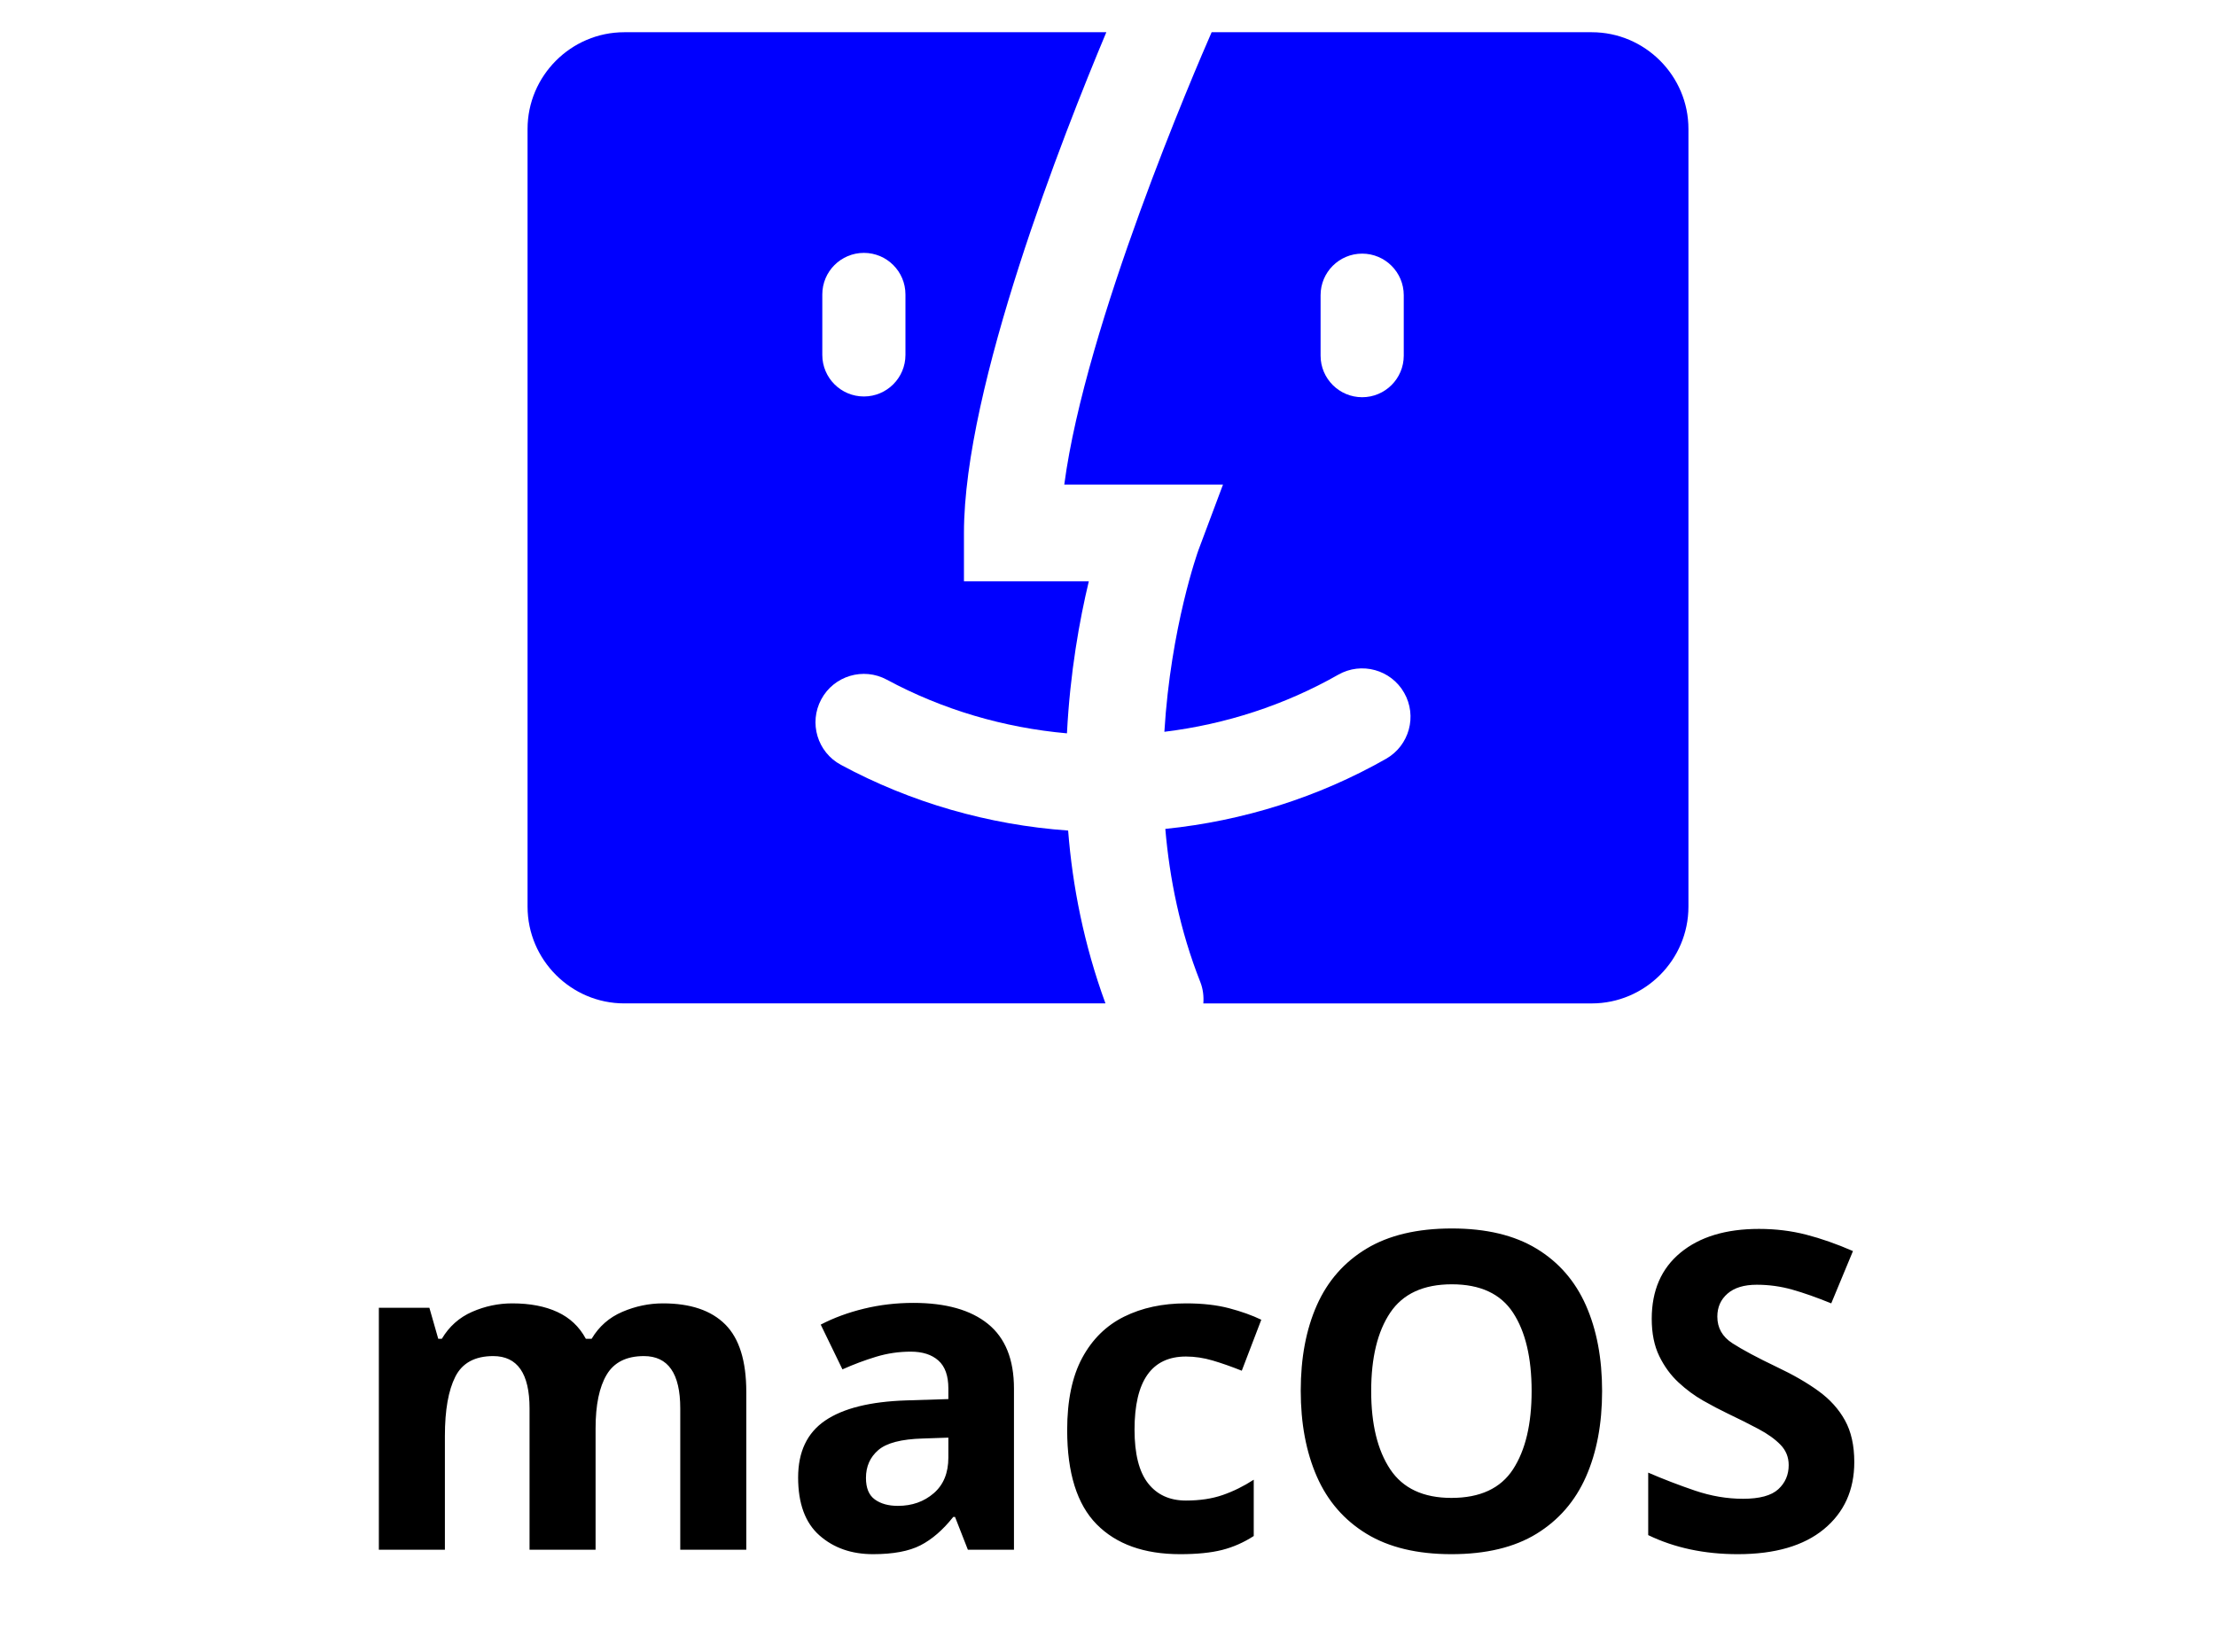
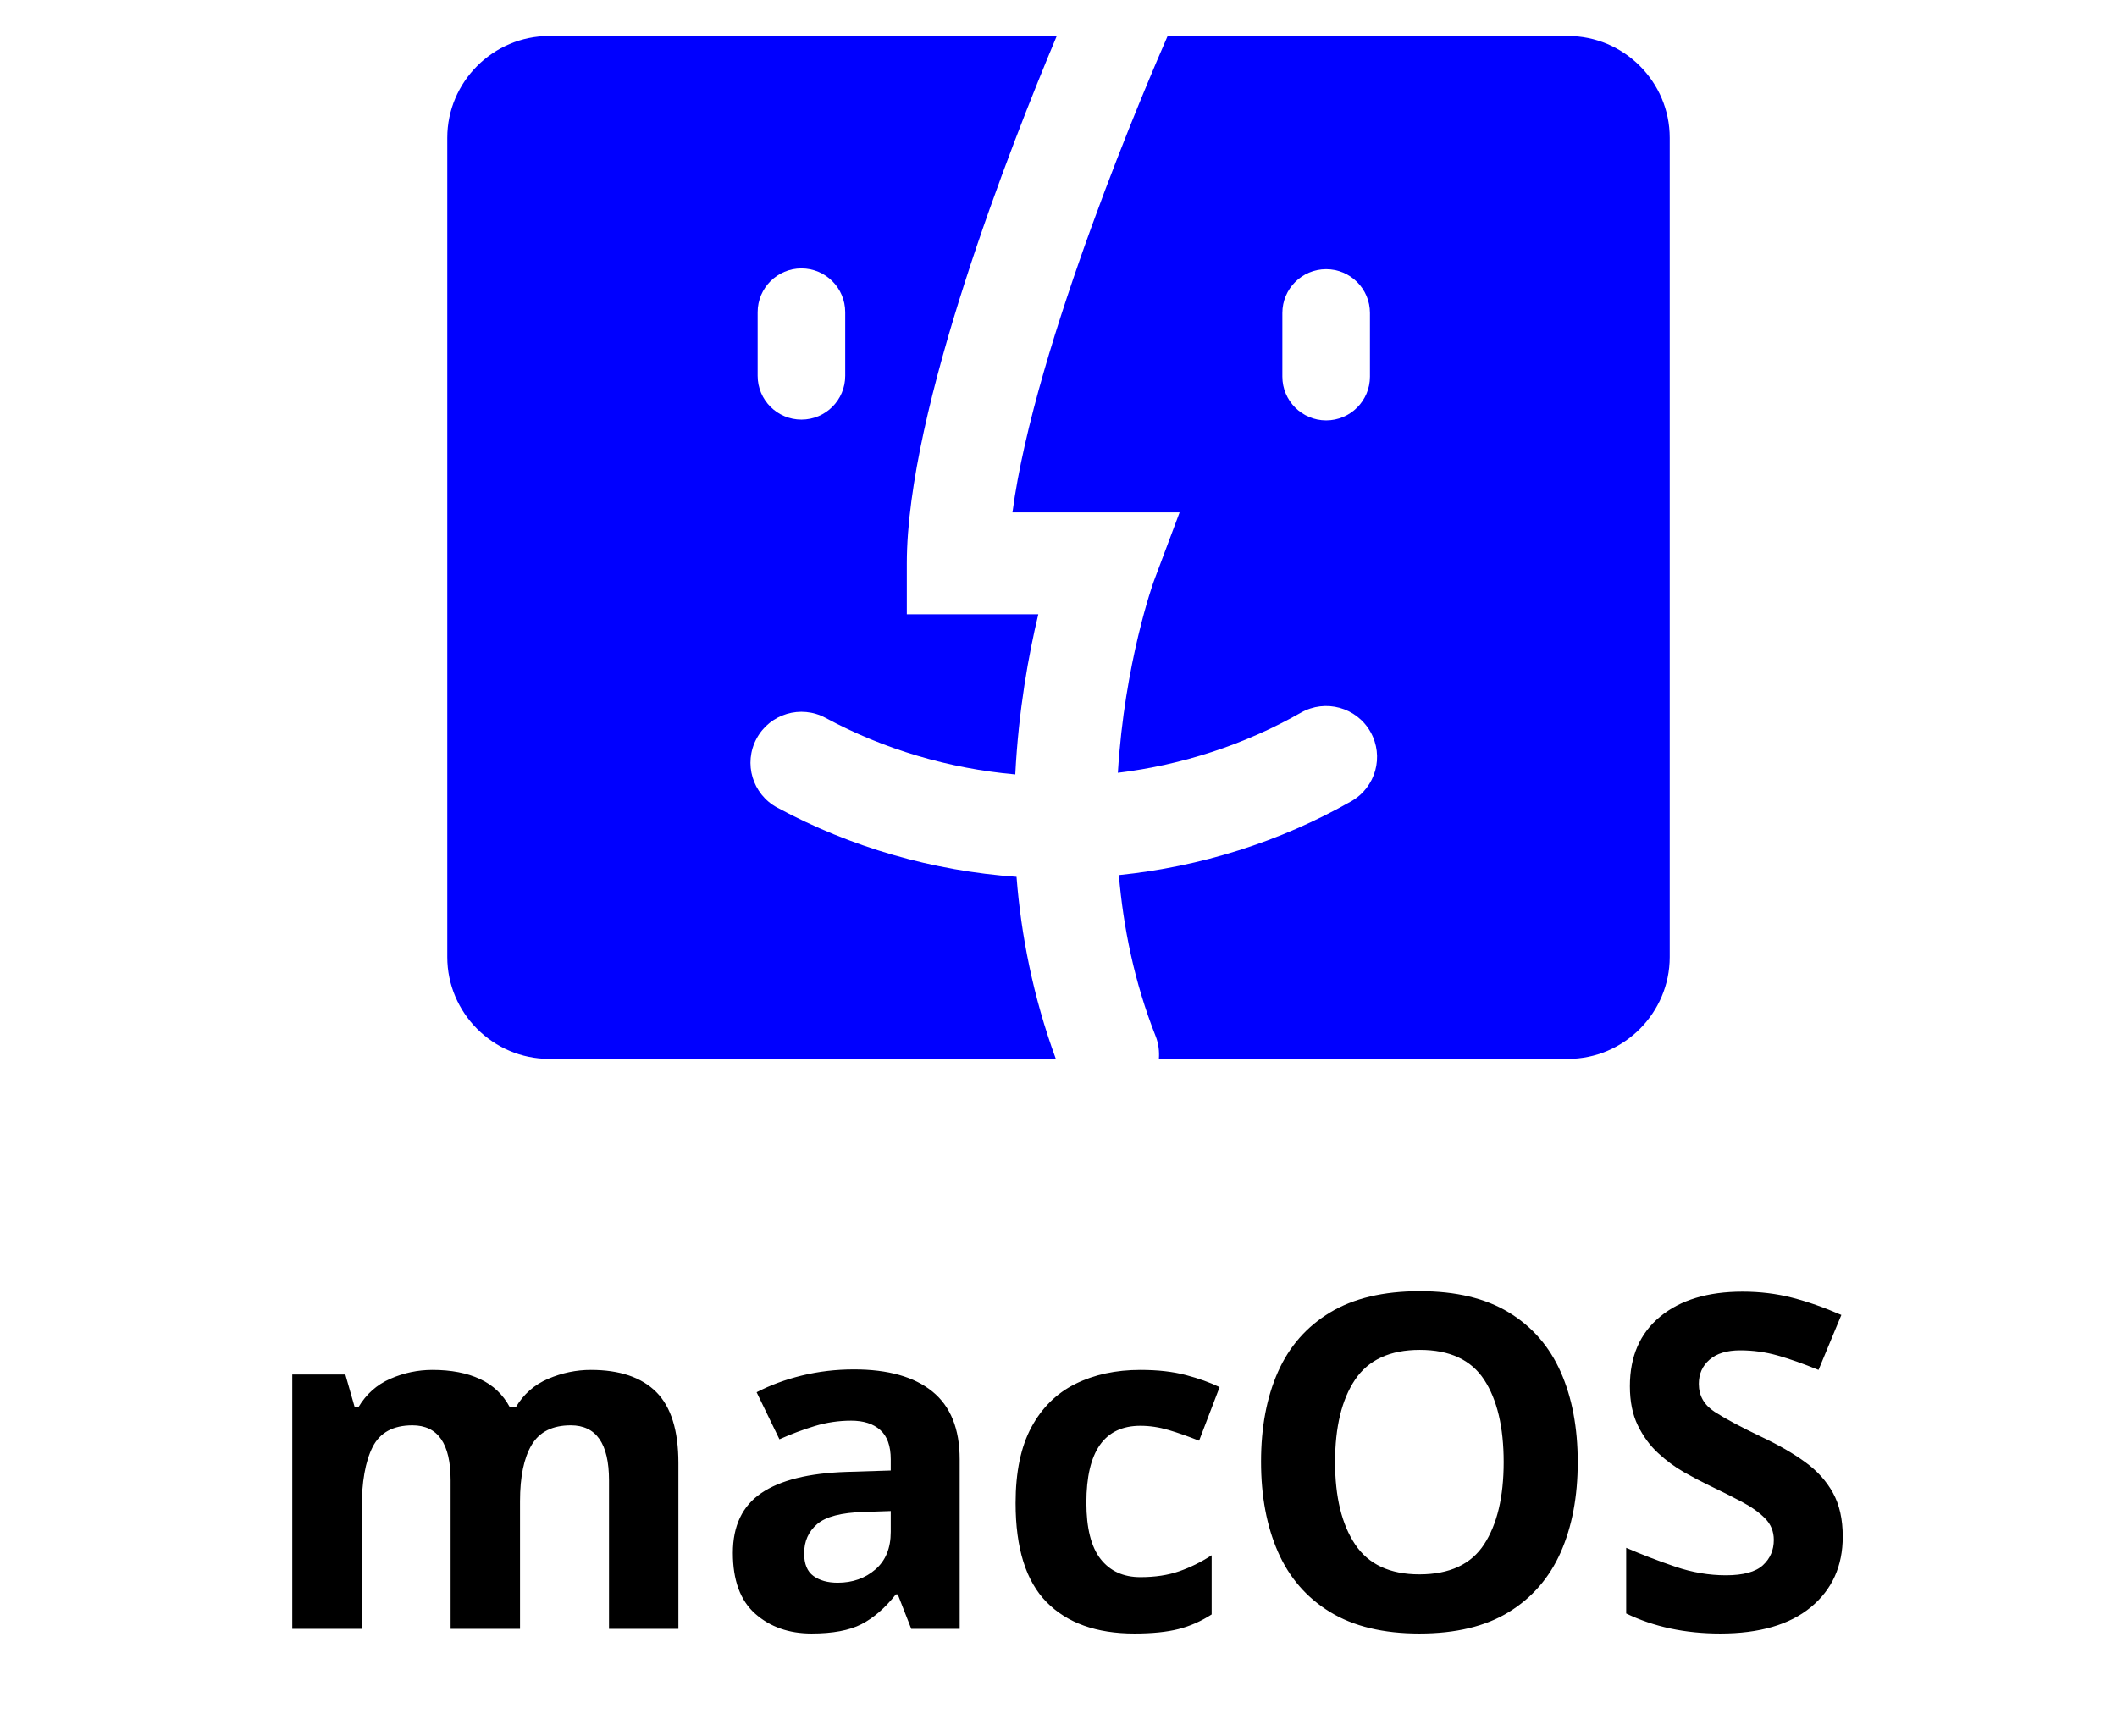
- <svg xmlns="http://www.w3.org/2000/svg" width="1100" height="820">
+ <svg xmlns="http://www.w3.org/2000/svg" width="1000" height="820">
  <g>
-     <rect x="-1" y="-1" width="1102" height="822" id="canvas_background" fill="none" />
+     <rect x="-1" y="-1" width="1002" height="822" id="canvas_background" fill="none" />
  </g>
  <g>
-     <g id="svg_1" stroke="null">
-       <g id="svg_2" stroke="null">
-         <g id="svg_3" stroke="null">
-           <path d="m417.403,379.708c-11.669,-6.279 -16.015,-20.853 -9.724,-32.534s20.853,-16.027 32.534,-9.736c27.528,14.85 58.105,23.854 89.414,26.639c1.537,-30.265 6.291,-56.496 10.853,-75.488l-61.983,0l0,-24.01c0,-72.547 49.425,-197.977 70.674,-248.579l-239.275,0c-26.411,0 -48.021,21.609 -48.021,48.021l0,386.11c0,26.411 21.609,48.021 48.021,48.021l238.842,0c-10.709,-29.233 -16.387,-58.369 -18.524,-85.813c-39.485,-2.797 -78.129,-13.902 -112.812,-32.63zm-9.22,-233.524c0,-11.393 9.244,-20.637 20.637,-20.637c11.393,0 20.637,9.232 20.637,20.637l0,30.013c0,11.393 -9.232,20.637 -20.637,20.637c-11.393,0 -20.637,-9.244 -20.637,-20.637l0,-30.013z" fill="#0000ff" id="svg_4" stroke="null" />
-           <path d="m790.127,16l-188.685,0c-8.068,18.416 -62.583,144.83 -73.148,224.568l78.79,0l-12.149,32.426c-0.24,0.624 -13.806,38.416 -16.951,90.315c30.325,-3.686 59.762,-13.254 86.293,-28.332c11.525,-6.567 26.207,-2.533 32.75,9.004c6.554,11.525 2.521,26.183 -9.004,32.738c-33.626,19.136 -71.059,30.865 -109.571,34.803c2.101,24.551 7.251,50.41 17.348,75.957c1.392,3.517 1.788,7.155 1.524,10.685l192.779,0c26.412,0 48.021,-21.609 48.021,-48.021l0,-386.122c0.024,-26.411 -21.585,-48.021 -47.996,-48.021l0,0l0,-0zm-93.316,160.569c0,11.393 -9.256,20.637 -20.649,20.637c-11.381,0 -20.637,-9.244 -20.637,-20.637l0,-30.013c0,-11.393 9.232,-20.637 20.637,-20.637c11.393,0 20.649,9.244 20.649,20.637l0,30.013z" fill="#0000ff" id="svg_5" stroke="null" />
+     <g stroke="null" id="svg_1">
+       <g stroke="null" id="svg_2">
+         <g stroke="null" id="svg_3">
+           <path stroke="null" d="m367.128,381.463c-11.693,-6.292 -16.048,-20.896 -9.744,-32.601s20.896,-16.06 32.602,-9.756c27.585,14.881 58.225,23.904 89.6,26.695c1.54,-30.328 6.304,-56.613 10.875,-75.645l-62.111,0l0,-24.06c0,-72.698 49.528,-198.388 70.821,-249.094l-239.771,0c-26.466,0 -48.12,21.654 -48.12,48.12l0,386.911c0,26.466 21.654,48.12 48.12,48.12l239.338,0c-10.731,-29.293 -16.421,-58.49 -18.562,-85.991c-39.567,-2.803 -78.292,-13.931 -113.046,-32.698zm-9.239,-234.009c0,-11.417 9.263,-20.68 20.68,-20.68c11.417,0 20.68,9.251 20.68,20.68l0,30.075c0,11.416 -9.251,20.68 -20.68,20.68c-11.417,0 -20.68,-9.263 -20.68,-20.68l0,-30.075z" fill="#0000ff" id="svg_4" />
+           <path stroke="null" d="m740.625,17l-189.077,0c-8.084,18.454 -62.713,145.131 -73.299,225.034l78.954,0l-12.175,32.493c-0.241,0.626 -13.835,38.496 -16.987,90.502c30.388,-3.693 59.886,-13.281 86.472,-28.391c11.549,-6.58 26.261,-2.538 32.818,9.022c6.568,11.549 2.527,26.238 -9.023,32.806c-33.696,19.176 -71.206,30.929 -109.798,34.875c2.105,24.602 7.266,50.514 17.384,76.114c1.395,3.525 1.792,7.17 1.528,10.707l193.179,0c26.466,0 48.12,-21.654 48.12,-48.12l0,-386.923c0.024,-26.466 -21.63,-48.12 -48.096,-48.12l0,0l0,-0zm-93.51,160.902c0,11.417 -9.275,20.68 -20.692,20.68c-11.404,0 -20.68,-9.263 -20.68,-20.68l0,-30.075c0,-11.416 9.251,-20.68 20.68,-20.68c11.416,0 20.692,9.263 20.692,20.68l0,30.075z" fill="#0000ff" id="svg_5" />
        </g>
      </g>
    </g>
    <g id="svg_6" />
    <g id="svg_7" />
    <g id="svg_8" />
    <g id="svg_9" />
    <g id="svg_10" />
    <g id="svg_11" />
    <g id="svg_12" />
    <g id="svg_13" />
    <g id="svg_14" />
    <g id="svg_15" />
    <g id="svg_16" />
    <g id="svg_17" />
    <g id="svg_18" />
    <g id="svg_19" />
    <g id="svg_20" />
-     <text fill="#000000" stroke-width="0" x="170.906" y="769.391" id="svg_21" font-size="220" font-family="Oswald, sans-serif" text-anchor="start" xml:space="preserve" font-weight="bold">macOS</text>
+     <text transform="matrix(1 0 0 1 0 0)" fill="#000000" stroke-width="0" x="120.906" y="769.391" id="svg_21" font-size="220" font-family="Oswald, sans-serif" text-anchor="start" xml:space="preserve" font-weight="bold">macOS</text>
  </g>
</svg>
